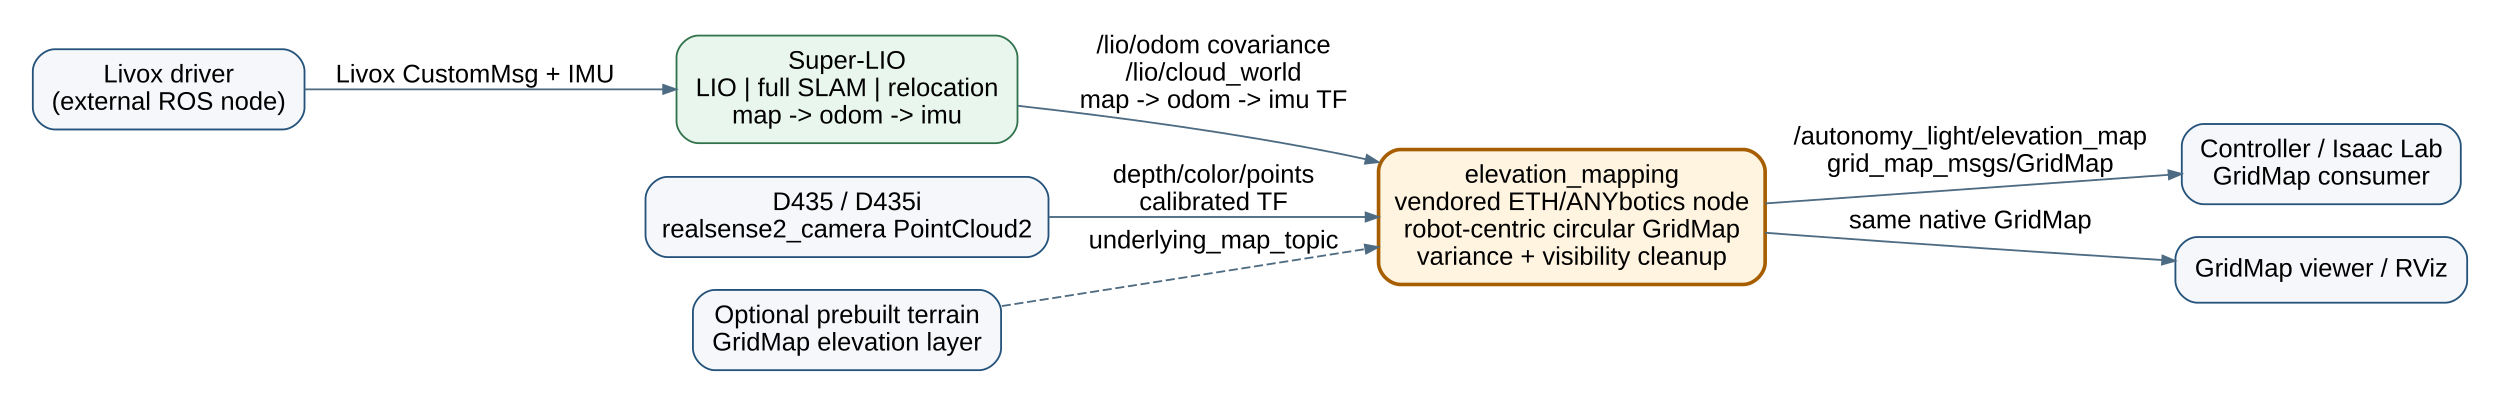
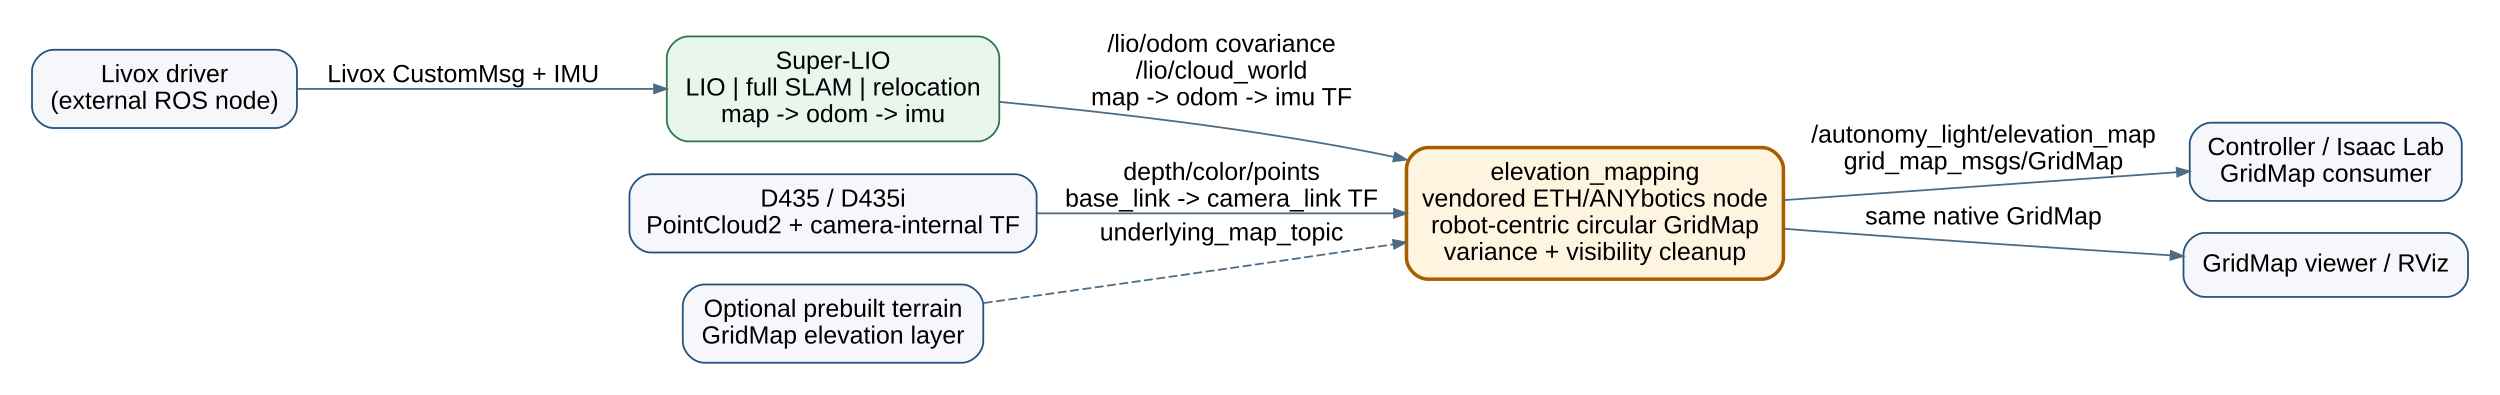
- <svg xmlns="http://www.w3.org/2000/svg" width="1371pt" height="221pt" viewBox="0.00 0.00 1371.00 221.00">
-   <g id="graph0" class="graph" transform="scale(1 1) rotate(0) translate(18 203)">
-     <polygon fill="white" stroke="transparent" points="-18,18 -18,-203 1353,-203 1353,18 -18,18" />
+ <svg xmlns="http://www.w3.org/2000/svg" width="1406pt" height="222pt" viewBox="0.00 0.00 1406.00 222.00">
+   <g id="graph0" class="graph" transform="scale(1 1) rotate(0) translate(18 204)">
+     <polygon fill="white" stroke="transparent" points="-18,18 -18,-204 1388,-204 1388,18 -18,18" />
    <g id="node1" class="node">
      <path fill="#f5f7fa" stroke="#24527a" d="M137,-176C137,-176 12,-176 12,-176 6,-176 0,-170 0,-164 0,-164 0,-144 0,-144 0,-138 6,-132 12,-132 12,-132 137,-132 137,-132 143,-132 149,-138 149,-144 149,-144 149,-164 149,-164 149,-170 143,-176 137,-176" />
      <text text-anchor="middle" x="74.5" y="-157.8" font-family="Arial" font-size="14.00">Livox driver</text>
      <text text-anchor="middle" x="74.5" y="-142.8" font-family="Arial" font-size="14.00">(external ROS node)</text>
    </g>
    <g id="node2" class="node">
-       <path fill="#e9f6ee" stroke="#32734d" d="M528,-183.5C528,-183.5 365,-183.5 365,-183.5 359,-183.5 353,-177.5 353,-171.5 353,-171.5 353,-136.5 353,-136.5 353,-130.5 359,-124.5 365,-124.5 365,-124.5 528,-124.5 528,-124.5 534,-124.5 540,-130.5 540,-136.5 540,-136.5 540,-171.5 540,-171.5 540,-177.5 534,-183.5 528,-183.5" />
-       <text text-anchor="middle" x="446.5" y="-165.3" font-family="Arial" font-size="14.00">Super-LIO</text>
-       <text text-anchor="middle" x="446.5" y="-150.3" font-family="Arial" font-size="14.00">LIO | full SLAM | relocation</text>
-       <text text-anchor="middle" x="446.5" y="-135.3" font-family="Arial" font-size="14.00">map -&gt; odom -&gt; imu</text>
+       <path fill="#e9f6ee" stroke="#32734d" d="M532,-183.5C532,-183.5 369,-183.5 369,-183.5 363,-183.5 357,-177.5 357,-171.5 357,-171.5 357,-136.5 357,-136.5 357,-130.5 363,-124.5 369,-124.5 369,-124.5 532,-124.5 532,-124.5 538,-124.5 544,-130.5 544,-136.5 544,-136.5 544,-171.5 544,-171.5 544,-177.5 538,-183.5 532,-183.5" />
+       <text text-anchor="middle" x="450.5" y="-165.3" font-family="Arial" font-size="14.00">Super-LIO</text>
+       <text text-anchor="middle" x="450.5" y="-150.3" font-family="Arial" font-size="14.00">LIO | full SLAM | relocation</text>
+       <text text-anchor="middle" x="450.5" y="-135.3" font-family="Arial" font-size="14.00">map -&gt; odom -&gt; imu</text>
    </g>
    <g id="edge1" class="edge">
-       <path fill="none" stroke="#4d6b82" d="M149.04,-154C205.35,-154 283.63,-154 345.61,-154" />
-       <polygon fill="#4d6b82" stroke="#4d6b82" points="345.7,-156.45 352.7,-154 345.7,-151.55 345.7,-156.45" />
+       <path fill="none" stroke="#4d6b82" d="M149.39,-154C206.68,-154 286.66,-154 349.65,-154" />
+       <polygon fill="#4d6b82" stroke="#4d6b82" points="349.86,-156.45 356.86,-154 349.86,-151.55 349.86,-156.45" />
      <text text-anchor="middle" x="242.5" y="-157.8" font-family="Arial" font-size="14.00">Livox CustomMsg + IMU</text>
    </g>
    <g id="node4" class="node">
-       <path fill="#fff4df" stroke="#a65e00" stroke-width="2" d="M938,-121C938,-121 750,-121 750,-121 744,-121 738,-115 738,-109 738,-109 738,-59 738,-59 738,-53 744,-47 750,-47 750,-47 938,-47 938,-47 944,-47 950,-53 950,-59 950,-59 950,-109 950,-109 950,-115 944,-121 938,-121" />
-       <text text-anchor="middle" x="844" y="-102.8" font-family="Arial" font-size="14.00">elevation_mapping</text>
-       <text text-anchor="middle" x="844" y="-87.8" font-family="Arial" font-size="14.00">vendored ETH/ANYbotics node</text>
-       <text text-anchor="middle" x="844" y="-72.8" font-family="Arial" font-size="14.00">robot-centric circular GridMap</text>
-       <text text-anchor="middle" x="844" y="-57.8" font-family="Arial" font-size="14.00">variance + visibility cleanup</text>
+       <path fill="#fff4df" stroke="#a65e00" stroke-width="2" d="M973,-121C973,-121 785,-121 785,-121 779,-121 773,-115 773,-109 773,-109 773,-59 773,-59 773,-53 779,-47 785,-47 785,-47 973,-47 973,-47 979,-47 985,-53 985,-59 985,-59 985,-109 985,-109 985,-115 979,-121 973,-121" />
+       <text text-anchor="middle" x="879" y="-102.8" font-family="Arial" font-size="14.00">elevation_mapping</text>
+       <text text-anchor="middle" x="879" y="-87.8" font-family="Arial" font-size="14.00">vendored ETH/ANYbotics node</text>
+       <text text-anchor="middle" x="879" y="-72.8" font-family="Arial" font-size="14.00">robot-centric circular GridMap</text>
+       <text text-anchor="middle" x="879" y="-57.8" font-family="Arial" font-size="14.00">variance + visibility cleanup</text>
    </g>
    <g id="edge2" class="edge">
-       <path fill="none" stroke="#4d6b82" d="M540.11,-144.98C593.08,-139.03 660.61,-130.07 720,-118 723.57,-117.27 727.19,-116.5 730.84,-115.69" />
-       <polygon fill="#4d6b82" stroke="#4d6b82" points="731.61,-118.03 737.89,-114.09 730.52,-113.25 731.61,-118.03" />
-       <text text-anchor="middle" x="647.5" y="-173.8" font-family="Arial" font-size="14.00">/lio/odom covariance</text>
-       <text text-anchor="middle" x="647.5" y="-158.8" font-family="Arial" font-size="14.00">/lio/cloud_world</text>
-       <text text-anchor="middle" x="647.5" y="-143.8" font-family="Arial" font-size="14.00">map -&gt; odom -&gt; imu TF</text>
+       <path fill="none" stroke="#4d6b82" d="M544.04,-146.69C604.45,-141.02 684.84,-131.78 755,-118 758.58,-117.3 762.2,-116.55 765.85,-115.75" />
+       <polygon fill="#4d6b82" stroke="#4d6b82" points="766.61,-118.09 772.91,-114.18 765.54,-113.31 766.61,-118.09" />
+       <text text-anchor="middle" x="669" y="-174.8" font-family="Arial" font-size="14.00">/lio/odom covariance</text>
+       <text text-anchor="middle" x="669" y="-159.8" font-family="Arial" font-size="14.00">/lio/cloud_world</text>
+       <text text-anchor="middle" x="669" y="-144.8" font-family="Arial" font-size="14.00">map -&gt; odom -&gt; imu TF</text>
    </g>
    <g id="node3" class="node">
-       <path fill="#f5f7fa" stroke="#24527a" d="M545,-106C545,-106 348,-106 348,-106 342,-106 336,-100 336,-94 336,-94 336,-74 336,-74 336,-68 342,-62 348,-62 348,-62 545,-62 545,-62 551,-62 557,-68 557,-74 557,-74 557,-94 557,-94 557,-100 551,-106 545,-106" />
-       <text text-anchor="middle" x="446.5" y="-87.8" font-family="Arial" font-size="14.00">D435 / D435i</text>
-       <text text-anchor="middle" x="446.5" y="-72.8" font-family="Arial" font-size="14.00">realsense2_camera PointCloud2</text>
+       <path fill="#f5f7fa" stroke="#24527a" d="M553,-106C553,-106 348,-106 348,-106 342,-106 336,-100 336,-94 336,-94 336,-74 336,-74 336,-68 342,-62 348,-62 348,-62 553,-62 553,-62 559,-62 565,-68 565,-74 565,-74 565,-94 565,-94 565,-100 559,-106 553,-106" />
+       <text text-anchor="middle" x="450.5" y="-87.8" font-family="Arial" font-size="14.00">D435 / D435i</text>
+       <text text-anchor="middle" x="450.5" y="-72.8" font-family="Arial" font-size="14.00">PointCloud2 + camera-internal TF</text>
    </g>
    <g id="edge3" class="edge">
-       <path fill="none" stroke="#4d6b82" d="M557.14,-84C611.18,-84 676.26,-84 730.66,-84" />
-       <polygon fill="#4d6b82" stroke="#4d6b82" points="730.92,-86.45 737.92,-84 730.92,-81.55 730.92,-86.45" />
-       <text text-anchor="middle" x="647.5" y="-102.8" font-family="Arial" font-size="14.00">depth/color/points</text>
-       <text text-anchor="middle" x="647.5" y="-87.8" font-family="Arial" font-size="14.00">calibrated TF</text>
+       <path fill="none" stroke="#4d6b82" d="M565.23,-84C627.37,-84 704.03,-84 765.91,-84" />
+       <polygon fill="#4d6b82" stroke="#4d6b82" points="766,-86.45 773,-84 766,-81.55 766,-86.45" />
+       <text text-anchor="middle" x="669" y="-102.8" font-family="Arial" font-size="14.00">depth/color/points</text>
+       <text text-anchor="middle" x="669" y="-87.8" font-family="Arial" font-size="14.00">base_link -&gt; camera_link TF</text>
    </g>
    <g id="node5" class="node">
-       <path fill="#f5f7fa" stroke="#24527a" d="M1319.5,-135C1319.5,-135 1190.5,-135 1190.5,-135 1184.5,-135 1178.5,-129 1178.5,-123 1178.5,-123 1178.5,-103 1178.5,-103 1178.5,-97 1184.5,-91 1190.5,-91 1190.5,-91 1319.5,-91 1319.5,-91 1325.5,-91 1331.5,-97 1331.5,-103 1331.5,-103 1331.5,-123 1331.5,-123 1331.5,-129 1325.5,-135 1319.5,-135" />
-       <text text-anchor="middle" x="1255" y="-116.8" font-family="Arial" font-size="14.00">Controller / Isaac Lab</text>
-       <text text-anchor="middle" x="1255" y="-101.8" font-family="Arial" font-size="14.00">GridMap consumer</text>
+       <path fill="#f5f7fa" stroke="#24527a" d="M1354.5,-135C1354.5,-135 1225.5,-135 1225.5,-135 1219.5,-135 1213.5,-129 1213.5,-123 1213.5,-123 1213.5,-103 1213.5,-103 1213.5,-97 1219.5,-91 1225.5,-91 1225.5,-91 1354.5,-91 1354.5,-91 1360.5,-91 1366.5,-97 1366.5,-103 1366.5,-103 1366.5,-123 1366.5,-123 1366.5,-129 1360.5,-135 1354.5,-135" />
+       <text text-anchor="middle" x="1290" y="-116.8" font-family="Arial" font-size="14.00">Controller / Isaac Lab</text>
+       <text text-anchor="middle" x="1290" y="-101.8" font-family="Arial" font-size="14.00">GridMap consumer</text>
    </g>
    <g id="edge5" class="edge">
-       <path fill="none" stroke="#4d6b82" d="M950.06,-91.45C1018.77,-96.32 1107.28,-102.6 1171.05,-107.12" />
-       <polygon fill="#4d6b82" stroke="#4d6b82" points="1171.15,-109.58 1178.31,-107.63 1171.5,-104.69 1171.15,-109.58" />
-       <text text-anchor="middle" x="1062.5" y="-123.8" font-family="Arial" font-size="14.00">/autonomy_light/elevation_map</text>
-       <text text-anchor="middle" x="1062.5" y="-108.8" font-family="Arial" font-size="14.00">grid_map_msgs/GridMap</text>
+       <path fill="none" stroke="#4d6b82" d="M985.06,-91.45C1053.77,-96.32 1142.28,-102.6 1206.05,-107.12" />
+       <polygon fill="#4d6b82" stroke="#4d6b82" points="1206.15,-109.58 1213.31,-107.63 1206.5,-104.69 1206.15,-109.58" />
+       <text text-anchor="middle" x="1097.5" y="-123.8" font-family="Arial" font-size="14.00">/autonomy_light/elevation_map</text>
+       <text text-anchor="middle" x="1097.5" y="-108.8" font-family="Arial" font-size="14.00">grid_map_msgs/GridMap</text>
    </g>
    <g id="node6" class="node">
-       <path fill="#f5f7fa" stroke="#24527a" d="M1323,-73C1323,-73 1187,-73 1187,-73 1181,-73 1175,-67 1175,-61 1175,-61 1175,-49 1175,-49 1175,-43 1181,-37 1187,-37 1187,-37 1323,-37 1323,-37 1329,-37 1335,-43 1335,-49 1335,-49 1335,-61 1335,-61 1335,-67 1329,-73 1323,-73" />
-       <text text-anchor="middle" x="1255" y="-51.3" font-family="Arial" font-size="14.00">GridMap viewer / RViz</text>
+       <path fill="#f5f7fa" stroke="#24527a" d="M1358,-73C1358,-73 1222,-73 1222,-73 1216,-73 1210,-67 1210,-61 1210,-61 1210,-49 1210,-49 1210,-43 1216,-37 1222,-37 1222,-37 1358,-37 1358,-37 1364,-37 1370,-43 1370,-49 1370,-49 1370,-61 1370,-61 1370,-67 1364,-73 1358,-73" />
+       <text text-anchor="middle" x="1290" y="-51.3" font-family="Arial" font-size="14.00">GridMap viewer / RViz</text>
    </g>
    <g id="edge6" class="edge">
-       <path fill="none" stroke="#4d6b82" d="M950,-75.36C956.09,-74.89 962.12,-74.43 968,-74 1034.99,-69.05 1110.84,-64.04 1167.59,-60.41" />
-       <polygon fill="#4d6b82" stroke="#4d6b82" points="1167.94,-62.84 1174.77,-59.95 1167.62,-57.95 1167.94,-62.84" />
-       <text text-anchor="middle" x="1062.5" y="-77.8" font-family="Arial" font-size="14.00">same native GridMap</text>
+       <path fill="none" stroke="#4d6b82" d="M985,-75.36C991.09,-74.89 997.12,-74.43 1003,-74 1069.99,-69.05 1145.84,-64.04 1202.59,-60.41" />
+       <polygon fill="#4d6b82" stroke="#4d6b82" points="1202.94,-62.84 1209.77,-59.95 1202.62,-57.95 1202.94,-62.84" />
+       <text text-anchor="middle" x="1097.5" y="-77.8" font-family="Arial" font-size="14.00">same native GridMap</text>
    </g>
    <g id="node7" class="node">
-       <path fill="#f5f7fa" stroke="#24527a" d="M519,-44C519,-44 374,-44 374,-44 368,-44 362,-38 362,-32 362,-32 362,-12 362,-12 362,-6 368,0 374,0 374,0 519,0 519,0 525,0 531,-6 531,-12 531,-12 531,-32 531,-32 531,-38 525,-44 519,-44" />
-       <text text-anchor="middle" x="446.5" y="-25.8" font-family="Arial" font-size="14.00">Optional prebuilt terrain</text>
-       <text text-anchor="middle" x="446.5" y="-10.8" font-family="Arial" font-size="14.00">GridMap elevation layer</text>
+       <path fill="#f5f7fa" stroke="#24527a" d="M523,-44C523,-44 378,-44 378,-44 372,-44 366,-38 366,-32 366,-32 366,-12 366,-12 366,-6 372,0 378,0 378,0 523,0 523,0 529,0 535,-6 535,-12 535,-12 535,-32 535,-32 535,-38 529,-44 523,-44" />
+       <text text-anchor="middle" x="450.5" y="-25.8" font-family="Arial" font-size="14.00">Optional prebuilt terrain</text>
+       <text text-anchor="middle" x="450.5" y="-10.8" font-family="Arial" font-size="14.00">GridMap elevation layer</text>
    </g>
    <g id="edge4" class="edge">
-       <path fill="none" stroke="#4d6b82" stroke-dasharray="5,2" d="M531.38,-35.15C589.34,-44.24 667.11,-56.43 730.46,-66.36" />
-       <polygon fill="#4d6b82" stroke="#4d6b82" points="730.42,-68.83 737.72,-67.5 731.18,-63.99 730.42,-68.83" />
-       <text text-anchor="middle" x="647.5" y="-66.8" font-family="Arial" font-size="14.00">underlying_map_topic</text>
+       <path fill="none" stroke="#4d6b82" stroke-dasharray="5,2" d="M535.27,-33.58C596.24,-42.08 680.77,-54.01 755,-65 758.52,-65.52 762.09,-66.05 765.7,-66.59" />
+       <polygon fill="#4d6b82" stroke="#4d6b82" points="765.38,-69.02 772.67,-67.64 766.11,-64.18 765.38,-69.02" />
+       <text text-anchor="middle" x="669" y="-68.8" font-family="Arial" font-size="14.00">underlying_map_topic</text>
    </g>
  </g>
</svg>
